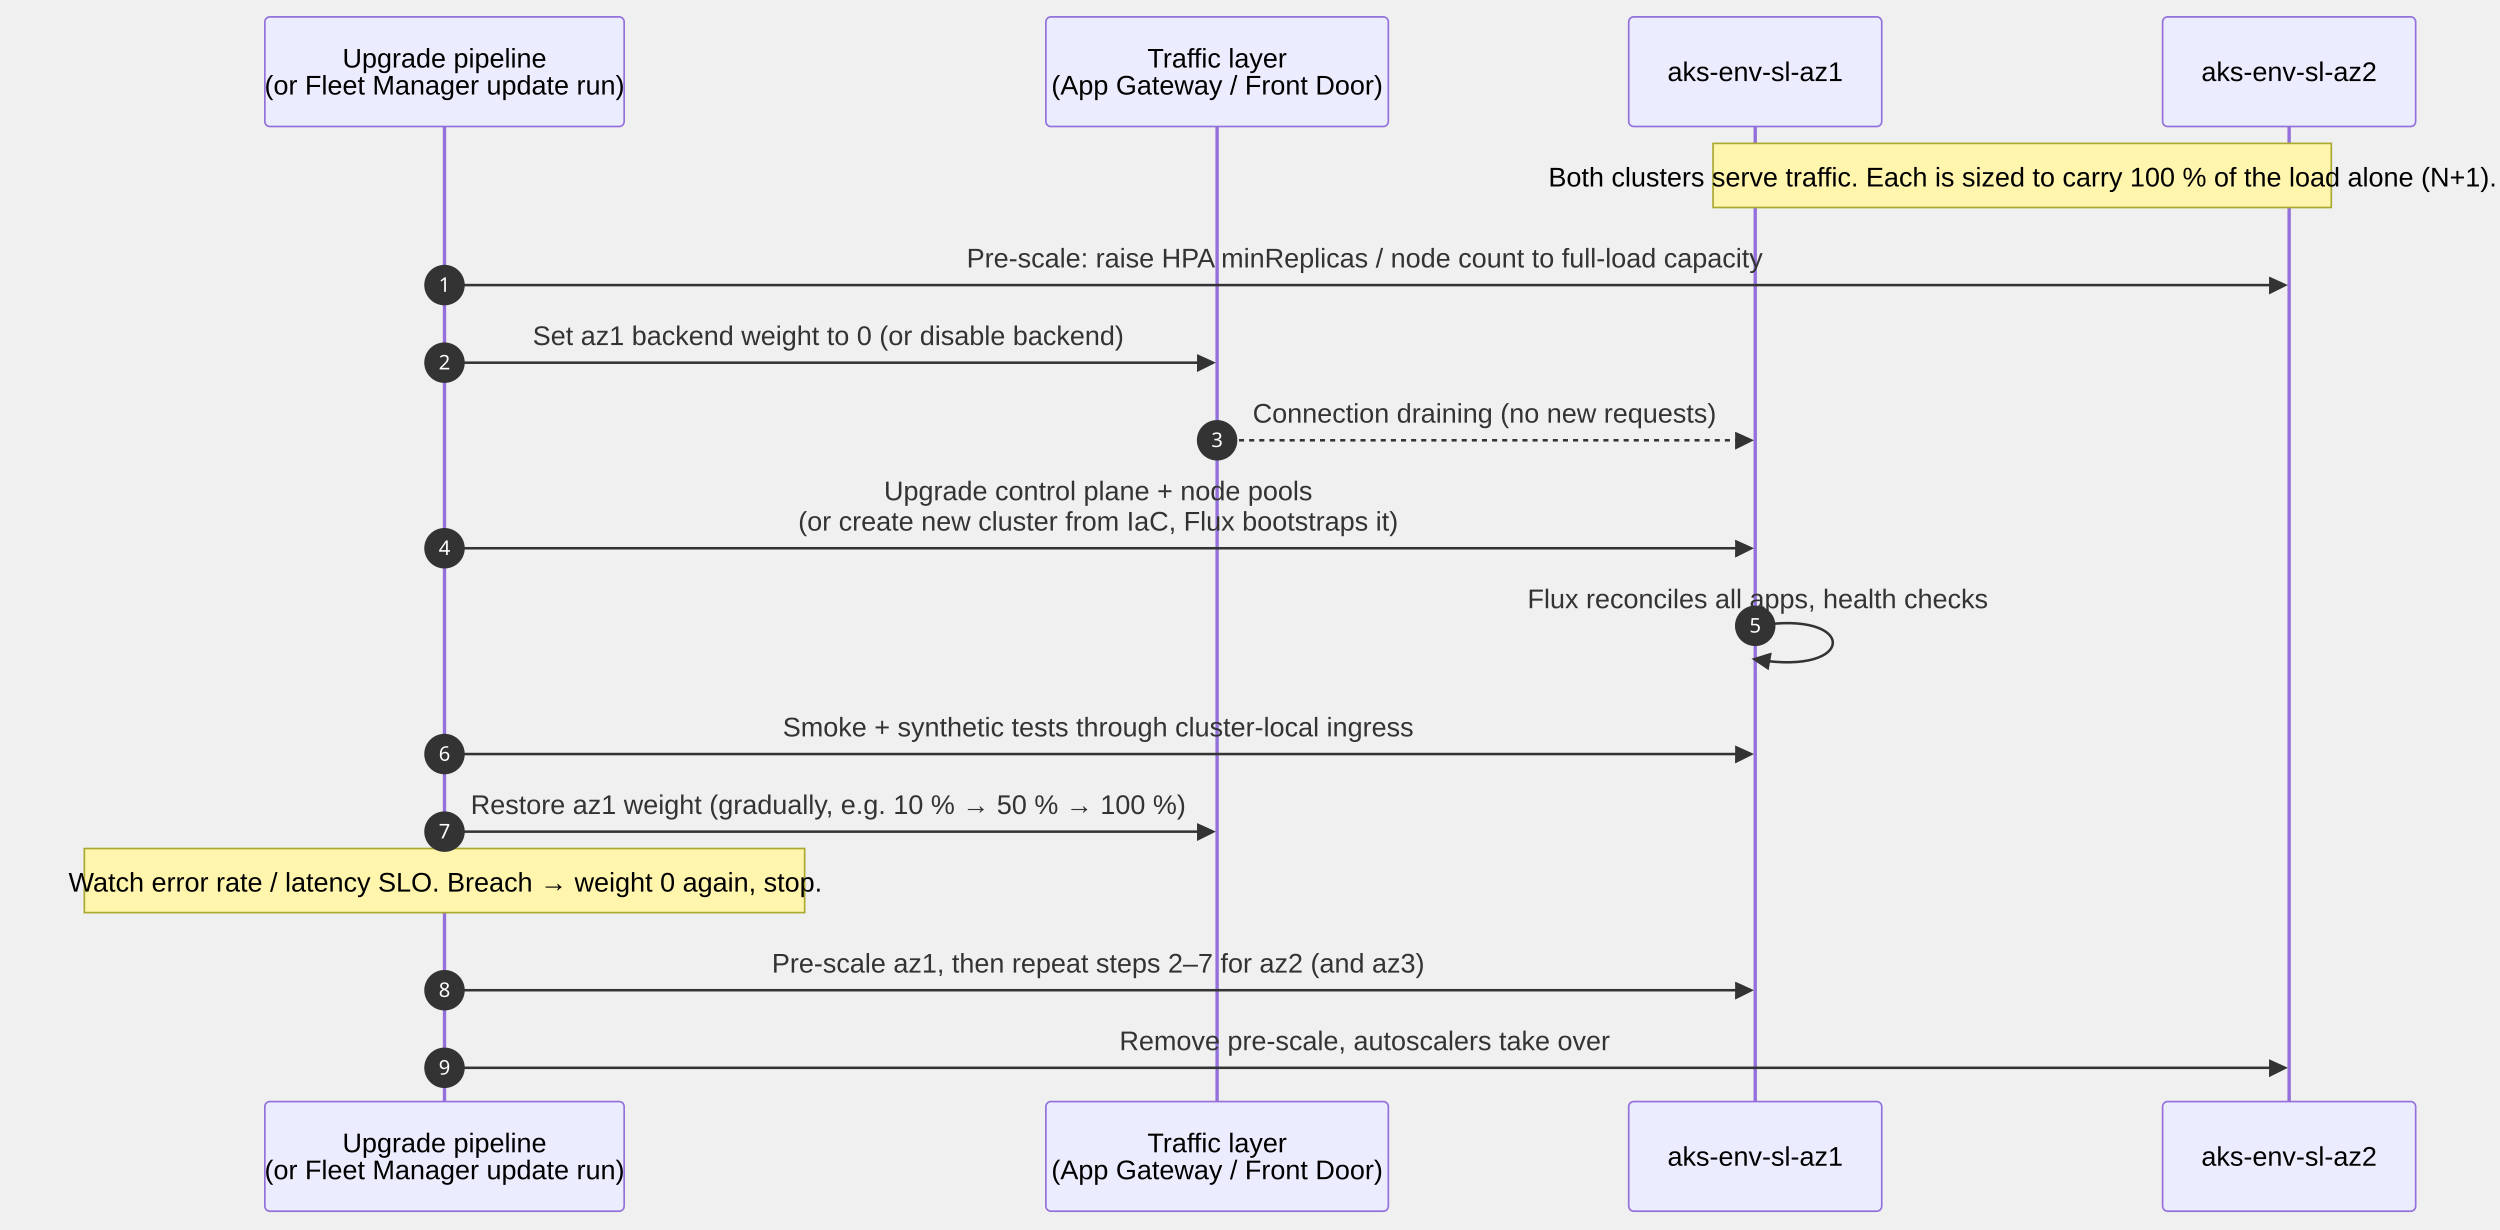
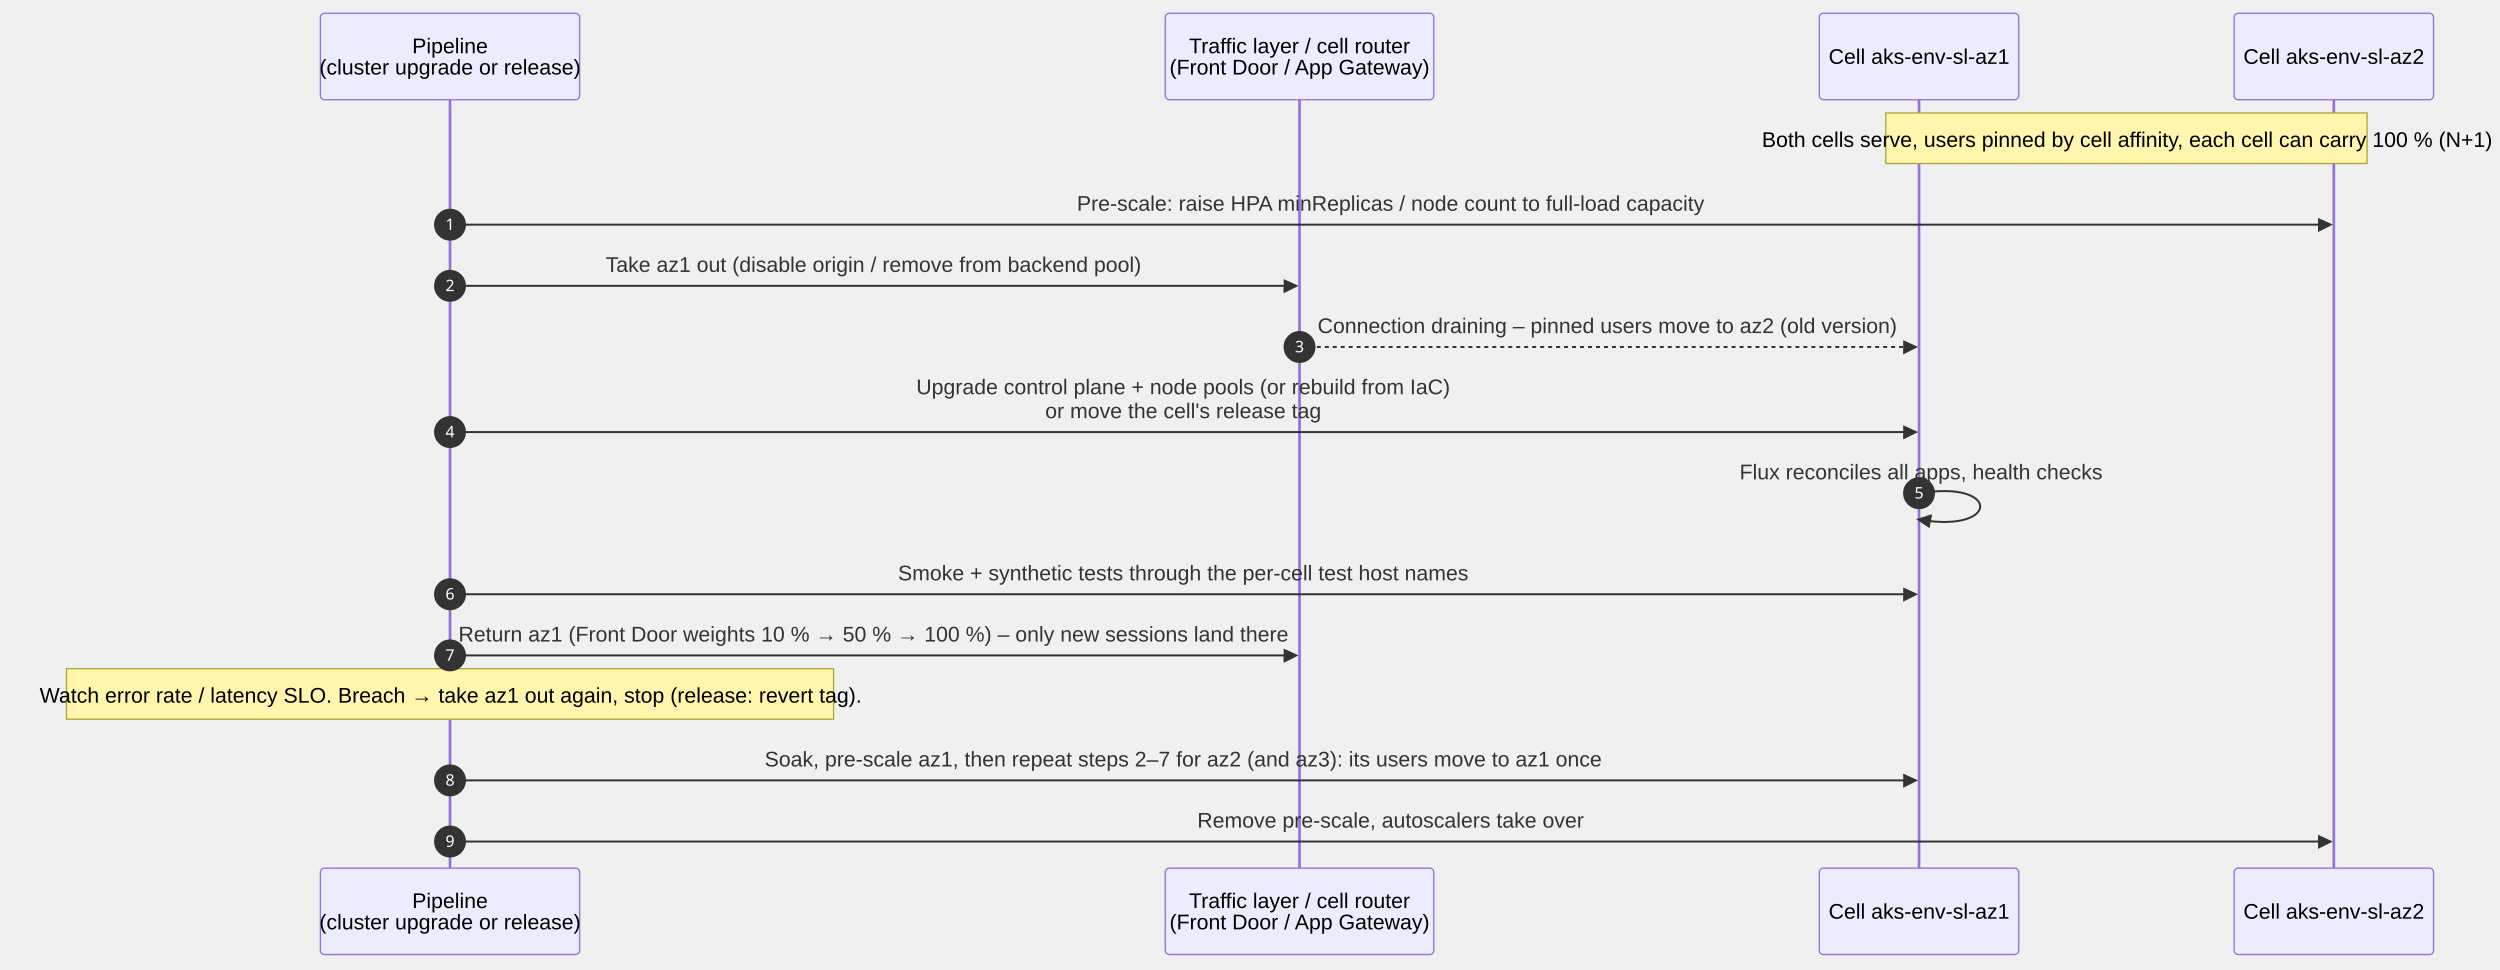
- <svg xmlns="http://www.w3.org/2000/svg" id="my-svg" width="100%" style="max-width: 1482px; background-color: white;" viewBox="-157 -10 1482 729" role="graphics-document document" aria-roledescription="sequence">
+ <svg xmlns="http://www.w3.org/2000/svg" id="my-svg" width="100%" style="max-width: 1880.5px; background-color: white;" viewBox="-241 -10 1880.5 729" role="graphics-document document" aria-roledescription="sequence">
  <g>
-     <rect x="1125" y="643" fill="#eaeaea" stroke="#666" width="150" height="65" name="B" rx="3" ry="3" class="actor actor-bottom" />
-     <text x="1200" y="675.5" dominant-baseline="central" alignment-baseline="central" class="actor actor-box" style="text-anchor: middle; font-size: 16px; font-weight: 400;">
-       <tspan x="1200" dy="0">aks-env-sl-az2</tspan>
+     <rect x="1439.5" y="643" fill="#eaeaea" stroke="#666" width="150" height="65" name="B" rx="3" ry="3" class="actor actor-bottom" />
+     <text x="1514.5" y="675.5" dominant-baseline="central" alignment-baseline="central" class="actor actor-box" style="text-anchor: middle; font-size: 16px; font-weight: 400;">
+       <tspan x="1514.5" dy="0">Cell aks-env-sl-az2</tspan>
    </text>
  </g>
  <g>
-     <rect x="808.5" y="643" fill="#eaeaea" stroke="#666" width="150" height="65" name="A" rx="3" ry="3" class="actor actor-bottom" />
-     <text x="883.5" y="675.5" dominant-baseline="central" alignment-baseline="central" class="actor actor-box" style="text-anchor: middle; font-size: 16px; font-weight: 400;">
-       <tspan x="883.5" dy="0">aks-env-sl-az1</tspan>
+     <rect x="1127.5" y="643" fill="#eaeaea" stroke="#666" width="150" height="65" name="A" rx="3" ry="3" class="actor actor-bottom" />
+     <text x="1202.5" y="675.5" dominant-baseline="central" alignment-baseline="central" class="actor actor-box" style="text-anchor: middle; font-size: 16px; font-weight: 400;">
+       <tspan x="1202.5" dy="0">Cell aks-env-sl-az1</tspan>
    </text>
  </g>
  <g>
-     <rect x="463" y="643" fill="#eaeaea" stroke="#666" width="203" height="65" name="T" rx="3" ry="3" class="actor actor-bottom" />
-     <text x="564.5" y="675.5" dominant-baseline="central" alignment-baseline="central" class="actor actor-box" style="text-anchor: middle; font-size: 16px; font-weight: 400;">
-       <tspan x="564.5" dy="-8">Traffic layer</tspan>
+     <rect x="635.5" y="643" fill="#eaeaea" stroke="#666" width="202" height="65" name="T" rx="3" ry="3" class="actor actor-bottom" />
+     <text x="736.5" y="675.5" dominant-baseline="central" alignment-baseline="central" class="actor actor-box" style="text-anchor: middle; font-size: 16px; font-weight: 400;">
+       <tspan x="736.5" dy="-8">Traffic layer / cell router</tspan>
    </text>
-     <text x="564.5" y="675.5" dominant-baseline="central" alignment-baseline="central" class="actor actor-box" style="text-anchor: middle; font-size: 16px; font-weight: 400;">
-       <tspan x="564.5" dy="8">(App Gateway / Front Door)</tspan>
+     <text x="736.5" y="675.5" dominant-baseline="central" alignment-baseline="central" class="actor actor-box" style="text-anchor: middle; font-size: 16px; font-weight: 400;">
+       <tspan x="736.5" dy="8">(Front Door / App Gateway)</tspan>
    </text>
  </g>
  <g>
-     <rect x="0" y="643" fill="#eaeaea" stroke="#666" width="213" height="65" name="P" rx="3" ry="3" class="actor actor-bottom" />
-     <text x="106.5" y="675.5" dominant-baseline="central" alignment-baseline="central" class="actor actor-box" style="text-anchor: middle; font-size: 16px; font-weight: 400;">
-       <tspan x="106.5" dy="-8">Upgrade pipeline</tspan>
+     <rect x="0" y="643" fill="#eaeaea" stroke="#666" width="195" height="65" name="P" rx="3" ry="3" class="actor actor-bottom" />
+     <text x="97.5" y="675.5" dominant-baseline="central" alignment-baseline="central" class="actor actor-box" style="text-anchor: middle; font-size: 16px; font-weight: 400;">
+       <tspan x="97.5" dy="-8">Pipeline</tspan>
    </text>
-     <text x="106.5" y="675.5" dominant-baseline="central" alignment-baseline="central" class="actor actor-box" style="text-anchor: middle; font-size: 16px; font-weight: 400;">
-       <tspan x="106.5" dy="8">(or Fleet Manager update run)</tspan>
+     <text x="97.5" y="675.5" dominant-baseline="central" alignment-baseline="central" class="actor actor-box" style="text-anchor: middle; font-size: 16px; font-weight: 400;">
+       <tspan x="97.5" dy="8">(cluster upgrade or release)</tspan>
    </text>
  </g>
  <g>
-     <line id="actor3" x1="1200" y1="65" x2="1200" y2="643" class="actor-line 200" stroke-width="0.5px" stroke="#999" name="B" data-et="life-line" data-id="B" />
+     <line id="actor3" x1="1514.5" y1="65" x2="1514.5" y2="643" class="actor-line 200" stroke-width="0.5px" stroke="#999" name="B" data-et="life-line" data-id="B" />
    <g id="root-3" data-et="participant" data-type="participant" data-id="B">
-       <rect x="1125" y="0" fill="#eaeaea" stroke="#666" width="150" height="65" name="B" rx="3" ry="3" class="actor actor-top" />
-       <text x="1200" y="32.5" dominant-baseline="central" alignment-baseline="central" class="actor actor-box" style="text-anchor: middle; font-size: 16px; font-weight: 400;">
-         <tspan x="1200" dy="0">aks-env-sl-az2</tspan>
+       <rect x="1439.5" y="0" fill="#eaeaea" stroke="#666" width="150" height="65" name="B" rx="3" ry="3" class="actor actor-top" />
+       <text x="1514.5" y="32.5" dominant-baseline="central" alignment-baseline="central" class="actor actor-box" style="text-anchor: middle; font-size: 16px; font-weight: 400;">
+         <tspan x="1514.5" dy="0">Cell aks-env-sl-az2</tspan>
      </text>
    </g>
  </g>
  <g>
-     <line id="actor2" x1="883.5" y1="65" x2="883.5" y2="643" class="actor-line 200" stroke-width="0.5px" stroke="#999" name="A" data-et="life-line" data-id="A" />
+     <line id="actor2" x1="1202.5" y1="65" x2="1202.5" y2="643" class="actor-line 200" stroke-width="0.5px" stroke="#999" name="A" data-et="life-line" data-id="A" />
    <g id="root-2" data-et="participant" data-type="participant" data-id="A">
-       <rect x="808.5" y="0" fill="#eaeaea" stroke="#666" width="150" height="65" name="A" rx="3" ry="3" class="actor actor-top" />
-       <text x="883.5" y="32.5" dominant-baseline="central" alignment-baseline="central" class="actor actor-box" style="text-anchor: middle; font-size: 16px; font-weight: 400;">
-         <tspan x="883.5" dy="0">aks-env-sl-az1</tspan>
+       <rect x="1127.5" y="0" fill="#eaeaea" stroke="#666" width="150" height="65" name="A" rx="3" ry="3" class="actor actor-top" />
+       <text x="1202.5" y="32.5" dominant-baseline="central" alignment-baseline="central" class="actor actor-box" style="text-anchor: middle; font-size: 16px; font-weight: 400;">
+         <tspan x="1202.5" dy="0">Cell aks-env-sl-az1</tspan>
      </text>
    </g>
  </g>
  <g>
-     <line id="actor1" x1="564.5" y1="65" x2="564.5" y2="643" class="actor-line 200" stroke-width="0.5px" stroke="#999" name="T" data-et="life-line" data-id="T" />
+     <line id="actor1" x1="736.5" y1="65" x2="736.5" y2="643" class="actor-line 200" stroke-width="0.5px" stroke="#999" name="T" data-et="life-line" data-id="T" />
    <g id="root-1" data-et="participant" data-type="participant" data-id="T">
-       <rect x="463" y="0" fill="#eaeaea" stroke="#666" width="203" height="65" name="T" rx="3" ry="3" class="actor actor-top" />
-       <text x="564.5" y="32.5" dominant-baseline="central" alignment-baseline="central" class="actor actor-box" style="text-anchor: middle; font-size: 16px; font-weight: 400;">
-         <tspan x="564.5" dy="-8">Traffic layer</tspan>
+       <rect x="635.5" y="0" fill="#eaeaea" stroke="#666" width="202" height="65" name="T" rx="3" ry="3" class="actor actor-top" />
+       <text x="736.5" y="32.5" dominant-baseline="central" alignment-baseline="central" class="actor actor-box" style="text-anchor: middle; font-size: 16px; font-weight: 400;">
+         <tspan x="736.5" dy="-8">Traffic layer / cell router</tspan>
      </text>
-       <text x="564.5" y="32.5" dominant-baseline="central" alignment-baseline="central" class="actor actor-box" style="text-anchor: middle; font-size: 16px; font-weight: 400;">
-         <tspan x="564.5" dy="8">(App Gateway / Front Door)</tspan>
+       <text x="736.5" y="32.5" dominant-baseline="central" alignment-baseline="central" class="actor actor-box" style="text-anchor: middle; font-size: 16px; font-weight: 400;">
+         <tspan x="736.5" dy="8">(Front Door / App Gateway)</tspan>
      </text>
    </g>
  </g>
  <g>
-     <line id="actor0" x1="106.5" y1="65" x2="106.5" y2="643" class="actor-line 200" stroke-width="0.5px" stroke="#999" name="P" data-et="life-line" data-id="P" />
+     <line id="actor0" x1="97.5" y1="65" x2="97.5" y2="643" class="actor-line 200" stroke-width="0.5px" stroke="#999" name="P" data-et="life-line" data-id="P" />
    <g id="root-0" data-et="participant" data-type="participant" data-id="P">
-       <rect x="0" y="0" fill="#eaeaea" stroke="#666" width="213" height="65" name="P" rx="3" ry="3" class="actor actor-top" />
-       <text x="106.5" y="32.5" dominant-baseline="central" alignment-baseline="central" class="actor actor-box" style="text-anchor: middle; font-size: 16px; font-weight: 400;">
-         <tspan x="106.5" dy="-8">Upgrade pipeline</tspan>
+       <rect x="0" y="0" fill="#eaeaea" stroke="#666" width="195" height="65" name="P" rx="3" ry="3" class="actor actor-top" />
+       <text x="97.5" y="32.5" dominant-baseline="central" alignment-baseline="central" class="actor actor-box" style="text-anchor: middle; font-size: 16px; font-weight: 400;">
+         <tspan x="97.5" dy="-8">Pipeline</tspan>
      </text>
-       <text x="106.5" y="32.5" dominant-baseline="central" alignment-baseline="central" class="actor actor-box" style="text-anchor: middle; font-size: 16px; font-weight: 400;">
-         <tspan x="106.5" dy="8">(or Fleet Manager update run)</tspan>
+       <text x="97.5" y="32.5" dominant-baseline="central" alignment-baseline="central" class="actor actor-box" style="text-anchor: middle; font-size: 16px; font-weight: 400;">
+         <tspan x="97.5" dy="8">(cluster upgrade or release)</tspan>
      </text>
    </g>
  </g>
  <style>#my-svg{font-family:"trebuchet ms",verdana,arial,sans-serif;font-size:16px;fill:#333;}@keyframes edge-animation-frame{from{stroke-dashoffset:0;}}@keyframes dash{to{stroke-dashoffset:0;}}#my-svg .edge-animation-slow{stroke-dasharray:9,5!important;stroke-dashoffset:900;animation:dash 50s linear infinite;stroke-linecap:round;}#my-svg .edge-animation-fast{stroke-dasharray:9,5!important;stroke-dashoffset:900;animation:dash 20s linear infinite;stroke-linecap:round;}#my-svg .error-icon{fill:#552222;}#my-svg .error-text{fill:#552222;stroke:#552222;}#my-svg .edge-thickness-normal{stroke-width:1px;}#my-svg .edge-thickness-thick{stroke-width:3.5px;}#my-svg .edge-pattern-solid{stroke-dasharray:0;}#my-svg .edge-thickness-invisible{stroke-width:0;fill:none;}#my-svg .edge-pattern-dashed{stroke-dasharray:3;}#my-svg .edge-pattern-dotted{stroke-dasharray:2;}#my-svg .marker{fill:#333333;stroke:#333333;}#my-svg .marker.cross{stroke:#333333;}#my-svg svg{font-family:"trebuchet ms",verdana,arial,sans-serif;font-size:16px;}#my-svg p{margin:0;}#my-svg .actor{stroke:#9370DB;fill:#ECECFF;stroke-width:1;}#my-svg rect.actor.outer-path[data-look="neo"]{filter:drop-shadow(1px 2px 2px rgba(185, 185, 185, 1));}#my-svg rect.note[data-look="neo"]{stroke:#aaaa33;fill:#fff5ad;filter:drop-shadow(1px 2px 2px rgba(185, 185, 185, 1));}#my-svg text.actor&gt;tspan{fill:black;stroke:none;}#my-svg .actor-line{stroke:#9370DB;}#my-svg .innerArc{stroke-width:1.5;stroke-dasharray:none;}#my-svg .messageLine0{stroke-width:1.5;stroke-dasharray:none;stroke:#333;}#my-svg .messageLine1{stroke-width:1.5;stroke-dasharray:2,2;stroke:#333;}#my-svg [id$="-arrowhead"] path{fill:#333;stroke:#333;}#my-svg .sequenceNumber{fill:white;}#my-svg [id$="-sequencenumber"]{fill:#333;}#my-svg [id$="-crosshead"] path{fill:#333;stroke:#333;}#my-svg .messageText{fill:#333;stroke:none;}#my-svg .labelBox{stroke:#9370DB;fill:#ECECFF;filter:none;}#my-svg .labelText,#my-svg .labelText&gt;tspan{fill:black;stroke:none;}#my-svg .loopText,#my-svg .loopText&gt;tspan{fill:black;stroke:none;}#my-svg .sectionTitle,#my-svg .sectionTitle&gt;tspan{fill:black;stroke:none;}#my-svg .loopLine{stroke-width:2px;stroke-dasharray:2,2;stroke:#9370DB;fill:#9370DB;}#my-svg .note{stroke:#aaaa33;fill:#fff5ad;}#my-svg .noteText,#my-svg .noteText&gt;tspan{fill:black;stroke:none;font-weight:normal;}#my-svg .activation0{fill:#f4f4f4;stroke:#666;}#my-svg .activation1{fill:#f4f4f4;stroke:#666;}#my-svg .activation2{fill:#f4f4f4;stroke:#666;}#my-svg .actorPopupMenu{position:absolute;}#my-svg .actorPopupMenuPanel{position:absolute;fill:#ECECFF;box-shadow:0px 8px 16px 0px rgba(0,0,0,0.2);filter:drop-shadow(3px 5px 2px rgb(0 0 0 / 0.4));}#my-svg .actor-man circle,#my-svg line{fill:#ECECFF;stroke-width:2px;}#my-svg g rect.rect{filter:drop-shadow(1px 2px 2px rgba(185, 185, 185, 1));stroke:#9370DB;}#my-svg .node .neo-node{stroke:#9370DB;}#my-svg [data-look="neo"].node rect,#my-svg [data-look="neo"].cluster rect,#my-svg [data-look="neo"].node polygon{stroke:#9370DB;filter:drop-shadow(1px 2px 2px rgba(185, 185, 185, 1));}#my-svg [data-look="neo"].swimlane.cluster rect{filter:none;}#my-svg [data-look="neo"].node path{stroke:#9370DB;stroke-width:1px;}#my-svg [data-look="neo"].node .outer-path{filter:drop-shadow(1px 2px 2px rgba(185, 185, 185, 1));}#my-svg [data-look="neo"].node .neo-line path{stroke:#9370DB;filter:none;}#my-svg [data-look="neo"].node circle{stroke:#9370DB;filter:drop-shadow(1px 2px 2px rgba(185, 185, 185, 1));}#my-svg [data-look="neo"].node circle .state-start{fill:#000000;}#my-svg [data-look="neo"].icon-shape .icon{fill:#9370DB;filter:drop-shadow(1px 2px 2px rgba(185, 185, 185, 1));}#my-svg [data-look="neo"].icon-shape .icon-neo path{stroke:#9370DB;filter:drop-shadow(1px 2px 2px rgba(185, 185, 185, 1));}#my-svg :root{--mermaid-font-family:"trebuchet ms",verdana,arial,sans-serif;}</style>
  <g />
  <defs>
    <symbol id="my-svg-computer" width="24" height="24">
      <path transform="scale(.5)" d="M2 2v13h20v-13h-20zm18 11h-16v-9h16v9zm-10.228 6l.466-1h3.524l.467 1h-4.457zm14.228 3h-24l2-6h2.104l-1.33 4h18.45l-1.297-4h2.073l2 6zm-5-10h-14v-7h14v7z" />
    </symbol>
  </defs>
  <defs>
    <symbol id="my-svg-database" fill-rule="evenodd" clip-rule="evenodd">
      <path transform="scale(.5)" d="M12.258.001l.256.004.255.005.253.008.251.01.249.012.247.015.246.016.242.019.241.02.239.023.236.024.233.027.231.028.229.031.225.032.223.034.22.036.217.038.214.04.211.041.208.043.205.045.201.046.198.048.194.05.191.051.187.053.183.054.18.056.175.057.172.059.168.06.163.061.16.063.155.064.15.066.074.033.073.033.071.034.07.034.069.035.068.035.067.035.066.035.064.036.064.036.062.036.06.036.06.037.058.037.058.037.055.038.055.038.053.038.052.038.051.039.05.039.048.039.047.039.045.04.044.04.043.04.041.04.04.041.039.041.037.041.036.041.034.041.033.042.032.042.03.042.029.042.027.042.026.043.024.043.023.043.021.043.02.043.018.044.017.043.015.044.013.044.012.044.011.045.009.044.007.045.006.045.004.045.002.045.001.045v17l-.001.045-.002.045-.004.045-.006.045-.007.045-.009.044-.011.045-.012.044-.013.044-.015.044-.017.043-.018.044-.02.043-.021.043-.023.043-.024.043-.026.043-.027.042-.029.042-.03.042-.032.042-.033.042-.034.041-.036.041-.037.041-.039.041-.04.041-.041.04-.043.04-.044.04-.045.04-.047.039-.048.039-.05.039-.051.039-.052.038-.053.038-.055.038-.055.038-.058.037-.058.037-.06.037-.06.036-.062.036-.064.036-.064.036-.066.035-.067.035-.068.035-.069.035-.07.034-.071.034-.073.033-.074.033-.15.066-.155.064-.16.063-.163.061-.168.06-.172.059-.175.057-.18.056-.183.054-.187.053-.191.051-.194.05-.198.048-.201.046-.205.045-.208.043-.211.041-.214.04-.217.038-.22.036-.223.034-.225.032-.229.031-.231.028-.233.027-.236.024-.239.023-.241.02-.242.019-.246.016-.247.015-.249.012-.251.01-.253.008-.255.005-.256.004-.258.001-.258-.001-.256-.004-.255-.005-.253-.008-.251-.01-.249-.012-.247-.015-.245-.016-.243-.019-.241-.02-.238-.023-.236-.024-.234-.027-.231-.028-.228-.031-.226-.032-.223-.034-.22-.036-.217-.038-.214-.04-.211-.041-.208-.043-.204-.045-.201-.046-.198-.048-.195-.05-.19-.051-.187-.053-.184-.054-.179-.056-.176-.057-.172-.059-.167-.06-.164-.061-.159-.063-.155-.064-.151-.066-.074-.033-.072-.033-.072-.034-.07-.034-.069-.035-.068-.035-.067-.035-.066-.035-.064-.036-.063-.036-.062-.036-.061-.036-.06-.037-.058-.037-.057-.037-.056-.038-.055-.038-.053-.038-.052-.038-.051-.039-.049-.039-.049-.039-.046-.039-.046-.04-.044-.04-.043-.04-.041-.04-.04-.041-.039-.041-.037-.041-.036-.041-.034-.041-.033-.042-.032-.042-.03-.042-.029-.042-.027-.042-.026-.043-.024-.043-.023-.043-.021-.043-.02-.043-.018-.044-.017-.043-.015-.044-.013-.044-.012-.044-.011-.045-.009-.044-.007-.045-.006-.045-.004-.045-.002-.045-.001-.045v-17l.001-.045.002-.045.004-.045.006-.045.007-.045.009-.044.011-.045.012-.044.013-.044.015-.044.017-.043.018-.044.02-.043.021-.043.023-.043.024-.043.026-.043.027-.042.029-.042.03-.042.032-.042.033-.042.034-.041.036-.041.037-.041.039-.041.04-.041.041-.04.043-.04.044-.04.046-.04.046-.039.049-.039.049-.039.051-.039.052-.038.053-.038.055-.038.056-.038.057-.037.058-.037.06-.037.061-.036.062-.036.063-.036.064-.036.066-.035.067-.035.068-.035.069-.035.07-.034.072-.034.072-.033.074-.033.151-.066.155-.064.159-.063.164-.061.167-.06.172-.059.176-.057.179-.056.184-.054.187-.053.19-.051.195-.05.198-.048.201-.046.204-.045.208-.043.211-.041.214-.04.217-.038.22-.036.223-.034.226-.032.228-.031.231-.028.234-.027.236-.024.238-.023.241-.02.243-.019.245-.016.247-.015.249-.012.251-.01.253-.008.255-.005.256-.004.258-.001.258.001zm-9.258 20.499v.01l.001.021.003.021.004.022.005.021.006.022.007.022.009.023.01.022.011.023.012.023.013.023.015.023.016.024.017.023.018.024.019.024.021.024.022.025.023.024.024.025.052.049.056.05.061.051.066.051.07.051.075.051.079.052.084.052.088.052.092.052.097.052.102.051.105.052.11.052.114.051.119.051.123.051.127.05.131.05.135.05.139.048.144.049.147.047.152.047.155.047.16.045.163.045.167.043.171.043.176.041.178.041.183.039.187.039.19.037.194.035.197.035.202.033.204.031.209.03.212.029.216.027.219.025.222.024.226.021.23.02.233.018.236.016.24.015.243.012.246.01.249.008.253.005.256.004.259.001.26-.001.257-.004.254-.005.25-.008.247-.011.244-.012.241-.014.237-.016.233-.018.231-.021.226-.021.224-.024.22-.026.216-.027.212-.028.21-.031.205-.031.202-.034.198-.034.194-.036.191-.037.187-.039.183-.04.179-.04.175-.042.172-.043.168-.044.163-.045.16-.046.155-.046.152-.047.148-.048.143-.049.139-.049.136-.05.131-.05.126-.05.123-.051.118-.052.114-.051.11-.052.106-.052.101-.052.096-.052.092-.052.088-.053.083-.051.079-.052.074-.052.07-.051.065-.051.06-.051.056-.05.051-.05.023-.024.023-.025.021-.024.02-.024.019-.024.018-.024.017-.024.015-.023.014-.024.013-.023.012-.023.01-.023.01-.022.008-.022.006-.022.006-.022.004-.022.004-.021.001-.021.001-.021v-4.127l-.077.055-.08.053-.083.054-.085.053-.087.052-.09.052-.093.051-.095.05-.097.05-.1.049-.102.049-.105.048-.106.047-.109.047-.111.046-.114.045-.115.045-.118.044-.12.043-.122.042-.124.042-.126.041-.128.04-.13.04-.132.038-.134.038-.135.037-.138.037-.139.035-.142.035-.143.034-.144.033-.147.032-.148.031-.15.03-.151.03-.153.029-.154.027-.156.027-.158.026-.159.025-.161.024-.162.023-.163.022-.165.021-.166.02-.167.019-.169.018-.169.017-.171.016-.173.015-.173.014-.175.013-.175.012-.177.011-.178.01-.179.008-.179.008-.181.006-.182.005-.182.004-.184.003-.184.002h-.37l-.184-.002-.184-.003-.182-.004-.182-.005-.181-.006-.179-.008-.179-.008-.178-.01-.176-.011-.176-.012-.175-.013-.173-.014-.172-.015-.171-.016-.17-.017-.169-.018-.167-.019-.166-.02-.165-.021-.163-.022-.162-.023-.161-.024-.159-.025-.157-.026-.156-.027-.155-.027-.153-.029-.151-.03-.15-.03-.148-.031-.146-.032-.145-.033-.143-.034-.141-.035-.14-.035-.137-.037-.136-.037-.134-.038-.132-.038-.13-.04-.128-.04-.126-.041-.124-.042-.122-.042-.12-.044-.117-.043-.116-.045-.113-.045-.112-.046-.109-.047-.106-.047-.105-.048-.102-.049-.1-.049-.097-.05-.095-.05-.093-.052-.09-.051-.087-.052-.085-.053-.083-.054-.08-.054-.077-.054v4.127zm0-5.654v.011l.001.021.003.021.004.021.005.022.006.022.007.022.009.022.01.022.011.023.012.023.013.023.015.024.016.023.017.024.018.024.019.024.021.024.022.024.023.025.024.024.052.05.056.05.061.05.066.051.07.051.075.052.079.051.084.052.088.052.092.052.097.052.102.052.105.052.11.051.114.051.119.052.123.05.127.051.131.05.135.049.139.049.144.048.147.048.152.047.155.046.16.045.163.045.167.044.171.042.176.042.178.04.183.04.187.038.19.037.194.036.197.034.202.033.204.032.209.03.212.028.216.027.219.025.222.024.226.022.23.02.233.018.236.016.24.014.243.012.246.01.249.008.253.006.256.003.259.001.26-.001.257-.003.254-.006.25-.008.247-.01.244-.012.241-.015.237-.016.233-.018.231-.02.226-.022.224-.024.22-.025.216-.027.212-.029.21-.03.205-.032.202-.033.198-.035.194-.036.191-.037.187-.039.183-.039.179-.041.175-.042.172-.043.168-.044.163-.045.16-.045.155-.047.152-.047.148-.048.143-.048.139-.05.136-.049.131-.05.126-.051.123-.051.118-.051.114-.052.11-.052.106-.052.101-.052.096-.052.092-.052.088-.052.083-.052.079-.052.074-.051.07-.052.065-.051.06-.05.056-.051.051-.049.023-.025.023-.024.021-.025.02-.024.019-.024.018-.024.017-.024.015-.023.014-.023.013-.024.012-.022.01-.023.01-.023.008-.022.006-.022.006-.022.004-.021.004-.022.001-.021.001-.021v-4.139l-.077.054-.08.054-.083.054-.085.052-.087.053-.09.051-.093.051-.095.051-.097.05-.1.049-.102.049-.105.048-.106.047-.109.047-.111.046-.114.045-.115.044-.118.044-.12.044-.122.042-.124.042-.126.041-.128.04-.13.039-.132.039-.134.038-.135.037-.138.036-.139.036-.142.035-.143.033-.144.033-.147.033-.148.031-.15.03-.151.03-.153.028-.154.028-.156.027-.158.026-.159.025-.161.024-.162.023-.163.022-.165.021-.166.02-.167.019-.169.018-.169.017-.171.016-.173.015-.173.014-.175.013-.175.012-.177.011-.178.009-.179.009-.179.007-.181.007-.182.005-.182.004-.184.003-.184.002h-.37l-.184-.002-.184-.003-.182-.004-.182-.005-.181-.007-.179-.007-.179-.009-.178-.009-.176-.011-.176-.012-.175-.013-.173-.014-.172-.015-.171-.016-.17-.017-.169-.018-.167-.019-.166-.02-.165-.021-.163-.022-.162-.023-.161-.024-.159-.025-.157-.026-.156-.027-.155-.028-.153-.028-.151-.03-.15-.03-.148-.031-.146-.033-.145-.033-.143-.033-.141-.035-.14-.036-.137-.036-.136-.037-.134-.038-.132-.039-.13-.039-.128-.04-.126-.041-.124-.042-.122-.043-.12-.043-.117-.044-.116-.044-.113-.046-.112-.046-.109-.046-.106-.047-.105-.048-.102-.049-.1-.049-.097-.05-.095-.051-.093-.051-.09-.051-.087-.053-.085-.052-.083-.054-.08-.054-.077-.054v4.139zm0-5.666v.011l.001.02.003.022.004.021.005.022.006.021.007.022.009.023.01.022.011.023.012.023.013.023.015.023.016.024.017.024.018.023.019.024.021.025.022.024.023.024.024.025.052.05.056.05.061.05.066.051.07.051.075.052.079.051.084.052.088.052.092.052.097.052.102.052.105.051.11.052.114.051.119.051.123.051.127.05.131.05.135.05.139.049.144.048.147.048.152.047.155.046.16.045.163.045.167.043.171.043.176.042.178.04.183.04.187.038.19.037.194.036.197.034.202.033.204.032.209.03.212.028.216.027.219.025.222.024.226.021.23.02.233.018.236.017.24.014.243.012.246.01.249.008.253.006.256.003.259.001.26-.001.257-.003.254-.006.25-.008.247-.01.244-.013.241-.014.237-.016.233-.018.231-.02.226-.022.224-.024.22-.025.216-.027.212-.029.21-.03.205-.032.202-.033.198-.035.194-.036.191-.037.187-.039.183-.039.179-.041.175-.042.172-.043.168-.044.163-.045.16-.045.155-.047.152-.047.148-.048.143-.049.139-.049.136-.049.131-.051.126-.05.123-.051.118-.052.114-.051.11-.052.106-.052.101-.052.096-.052.092-.052.088-.052.083-.052.079-.052.074-.052.07-.051.065-.051.06-.051.056-.05.051-.049.023-.025.023-.025.021-.024.02-.024.019-.024.018-.024.017-.024.015-.023.014-.024.013-.023.012-.023.01-.022.01-.023.008-.022.006-.022.006-.022.004-.022.004-.021.001-.021.001-.021v-4.153l-.077.054-.08.054-.083.053-.085.053-.087.053-.09.051-.093.051-.095.051-.097.05-.1.049-.102.048-.105.048-.106.048-.109.046-.111.046-.114.046-.115.044-.118.044-.12.043-.122.043-.124.042-.126.041-.128.04-.13.039-.132.039-.134.038-.135.037-.138.036-.139.036-.142.034-.143.034-.144.033-.147.032-.148.032-.15.03-.151.03-.153.028-.154.028-.156.027-.158.026-.159.024-.161.024-.162.023-.163.023-.165.021-.166.02-.167.019-.169.018-.169.017-.171.016-.173.015-.173.014-.175.013-.175.012-.177.01-.178.01-.179.009-.179.007-.181.006-.182.006-.182.004-.184.003-.184.001-.185.001-.185-.001-.184-.001-.184-.003-.182-.004-.182-.006-.181-.006-.179-.007-.179-.009-.178-.01-.176-.01-.176-.012-.175-.013-.173-.014-.172-.015-.171-.016-.17-.017-.169-.018-.167-.019-.166-.02-.165-.021-.163-.023-.162-.023-.161-.024-.159-.024-.157-.026-.156-.027-.155-.028-.153-.028-.151-.03-.15-.03-.148-.032-.146-.032-.145-.033-.143-.034-.141-.034-.14-.036-.137-.036-.136-.037-.134-.038-.132-.039-.13-.039-.128-.041-.126-.041-.124-.041-.122-.043-.12-.043-.117-.044-.116-.044-.113-.046-.112-.046-.109-.046-.106-.048-.105-.048-.102-.048-.1-.05-.097-.049-.095-.051-.093-.051-.09-.052-.087-.052-.085-.053-.083-.053-.08-.054-.077-.054v4.153zm8.74-8.179l-.257.004-.254.005-.25.008-.247.011-.244.012-.241.014-.237.016-.233.018-.231.021-.226.022-.224.023-.22.026-.216.027-.212.028-.21.031-.205.032-.202.033-.198.034-.194.036-.191.038-.187.038-.183.04-.179.041-.175.042-.172.043-.168.043-.163.045-.16.046-.155.046-.152.048-.148.048-.143.048-.139.049-.136.05-.131.05-.126.051-.123.051-.118.051-.114.052-.11.052-.106.052-.101.052-.096.052-.092.052-.088.052-.083.052-.079.052-.074.051-.07.052-.065.051-.06.05-.056.05-.051.05-.023.025-.023.024-.021.024-.02.025-.019.024-.018.024-.017.023-.015.024-.014.023-.013.023-.012.023-.01.023-.01.022-.008.022-.006.023-.006.021-.004.022-.004.021-.001.021-.001.021.001.021.001.021.004.021.004.022.006.021.006.023.008.022.01.022.01.023.012.023.013.023.014.023.015.024.017.023.018.024.019.024.02.025.021.024.023.024.023.025.051.05.056.05.06.05.065.051.07.052.074.051.079.052.083.052.088.052.092.052.096.052.101.052.106.052.11.052.114.052.118.051.123.051.126.051.131.05.136.05.139.049.143.048.148.048.152.048.155.046.16.046.163.045.168.043.172.043.175.042.179.041.183.04.187.038.191.038.194.036.198.034.202.033.205.032.21.031.212.028.216.027.22.026.224.023.226.022.231.021.233.018.237.016.241.014.244.012.247.011.25.008.254.005.257.004.26.001.26-.001.257-.004.254-.005.25-.008.247-.011.244-.012.241-.014.237-.016.233-.018.231-.021.226-.022.224-.023.22-.026.216-.027.212-.028.21-.031.205-.032.202-.033.198-.034.194-.036.191-.038.187-.038.183-.04.179-.041.175-.042.172-.043.168-.043.163-.045.16-.046.155-.046.152-.048.148-.048.143-.048.139-.049.136-.05.131-.05.126-.051.123-.051.118-.051.114-.052.11-.052.106-.052.101-.052.096-.052.092-.052.088-.052.083-.052.079-.052.074-.051.07-.052.065-.051.06-.05.056-.05.051-.05.023-.025.023-.024.021-.024.02-.025.019-.024.018-.024.017-.023.015-.024.014-.023.013-.023.012-.023.01-.023.01-.022.008-.022.006-.023.006-.021.004-.022.004-.021.001-.021.001-.021-.001-.021-.001-.021-.004-.021-.004-.022-.006-.021-.006-.023-.008-.022-.01-.022-.01-.023-.012-.023-.013-.023-.014-.023-.015-.024-.017-.023-.018-.024-.019-.024-.02-.025-.021-.024-.023-.024-.023-.025-.051-.05-.056-.05-.06-.05-.065-.051-.07-.052-.074-.051-.079-.052-.083-.052-.088-.052-.092-.052-.096-.052-.101-.052-.106-.052-.11-.052-.114-.052-.118-.051-.123-.051-.126-.051-.131-.05-.136-.05-.139-.049-.143-.048-.148-.048-.152-.048-.155-.046-.16-.046-.163-.045-.168-.043-.172-.043-.175-.042-.179-.041-.183-.04-.187-.038-.191-.038-.194-.036-.198-.034-.202-.033-.205-.032-.21-.031-.212-.028-.216-.027-.22-.026-.224-.023-.226-.022-.231-.021-.233-.018-.237-.016-.241-.014-.244-.012-.247-.011-.25-.008-.254-.005-.257-.004-.26-.001-.26.001z" />
    </symbol>
  </defs>
  <defs>
    <symbol id="my-svg-clock" width="24" height="24">
      <path transform="scale(.5)" d="M12 2c5.514 0 10 4.486 10 10s-4.486 10-10 10-10-4.486-10-10 4.486-10 10-10zm0-2c-6.627 0-12 5.373-12 12s5.373 12 12 12 12-5.373 12-12-5.373-12-12-12zm5.848 12.459c.202.038.202.333.001.372-1.907.361-6.045 1.111-6.547 1.111-.719 0-1.301-.582-1.301-1.301 0-.512.77-5.447 1.125-7.445.034-.192.312-.181.343.014l.985 6.238 5.394 1.011z" />
    </symbol>
  </defs>
  <defs>
    <marker id="my-svg-arrowhead" refX="7.9" refY="5" markerUnits="userSpaceOnUse" markerWidth="12" markerHeight="12" orient="auto-start-reverse">
      <path d="M -1 0 L 10 5 L 0 10 z" />
    </marker>
  </defs>
  <defs>
    <marker id="my-svg-crosshead" markerWidth="15" markerHeight="8" orient="auto" refX="4" refY="4.5">
      <path fill="none" stroke="#000000" stroke-width="1pt" d="M 1,2 L 6,7 M 6,2 L 1,7" style="stroke-dasharray: 0, 0;" />
    </marker>
  </defs>
  <defs>
    <marker id="my-svg-filled-head" refX="15.5" refY="7" markerWidth="20" markerHeight="28" orient="auto">
      <path d="M 18,7 L9,13 L14,7 L9,1 Z" />
    </marker>
  </defs>
  <defs>
    <marker id="my-svg-sequencenumber" refX="15" refY="15" markerWidth="60" markerHeight="40" orient="auto">
      <circle cx="15" cy="15" r="6" />
    </marker>
  </defs>
  <defs>
    <marker id="my-svg-solidTopArrowHead" refX="7.9" refY="7.25" markerUnits="userSpaceOnUse" markerWidth="12" markerHeight="12" orient="auto-start-reverse">
      <path d="M 0 0 L 10 8 L 0 8 z" />
    </marker>
  </defs>
  <defs>
    <marker id="my-svg-solidBottomArrowHead" refX="7.9" refY="0.75" markerUnits="userSpaceOnUse" markerWidth="12" markerHeight="12" orient="auto-start-reverse">
      <path d="M 0 0 L 10 0 L 0 8 z" />
    </marker>
  </defs>
  <defs>
    <marker id="my-svg-stickTopArrowHead" refX="7.5" refY="7" markerUnits="userSpaceOnUse" markerWidth="12" markerHeight="12" orient="auto-start-reverse">
      <path d="M 0 0 L 7 7" stroke="black" stroke-width="1.5" fill="none" />
    </marker>
  </defs>
  <defs>
    <marker id="my-svg-stickBottomArrowHead" refX="7.5" refY="0" markerUnits="userSpaceOnUse" markerWidth="12" markerHeight="12" orient="auto-start-reverse">
      <path d="M 0 7 L 7 0" stroke="black" stroke-width="1.5" fill="none" />
    </marker>
  </defs>
  <g data-et="note" data-id="i1">
-     <rect x="858.5" y="75" fill="#EDF2AE" stroke="#666" width="366.5" height="38" class="note" />
-     <text x="1042" y="80" text-anchor="middle" dominant-baseline="middle" alignment-baseline="middle" class="noteText" dy="1em" style="font-size: 16px; font-weight: 400;">
-       <tspan x="1042">Both clusters serve traffic. Each is sized to carry 100 % of the load alone (N+1).</tspan>
+     <rect x="1177.5" y="75" fill="#EDF2AE" stroke="#666" width="362" height="38" class="note" />
+     <text x="1359" y="80" text-anchor="middle" dominant-baseline="middle" alignment-baseline="middle" class="noteText" dy="1em" style="font-size: 16px; font-weight: 400;">
+       <tspan x="1359">Both cells serve, users pinned by cell affinity, each cell can carry 100 % (N+1)</tspan>
    </text>
  </g>
  <g data-et="note" data-id="i9">
-     <rect x="-107" y="493" fill="#EDF2AE" stroke="#666" width="427" height="38" class="note" />
-     <text x="107" y="498" text-anchor="middle" dominant-baseline="middle" alignment-baseline="middle" class="noteText" dy="1em" style="font-size: 16px; font-weight: 400;">
-       <tspan x="107">Watch error rate / latency SLO. Breach → weight 0 again, stop.</tspan>
+     <rect x="-191" y="493" fill="#EDF2AE" stroke="#666" width="577" height="38" class="note" />
+     <text x="98" y="498" text-anchor="middle" dominant-baseline="middle" alignment-baseline="middle" class="noteText" dy="1em" style="font-size: 16px; font-weight: 400;">
+       <tspan x="98">Watch error rate / latency SLO. Breach → take az1 out again, stop (release: revert tag).</tspan>
    </text>
  </g>
-   <text x="652" y="128" text-anchor="middle" dominant-baseline="middle" alignment-baseline="middle" class="messageText" dy="1em" style="font-size: 16px; font-weight: 400;">Pre-scale: raise HPA minReplicas / node count to full-load capacity</text>
-   <line x1="113.5" y1="159" x2="1196" y2="159" class="messageLine0" data-et="message" data-id="i2" data-from="P" data-to="B" stroke-width="2" stroke="none" marker-end="url(#my-svg-arrowhead)" style="fill: none;" />
-   <line x1="106.5" y1="159" x2="106.5" y2="159" stroke-width="0" marker-start="url(#my-svg-sequencenumber)" />
-   <text x="106.5" y="163" font-family="sans-serif" font-size="12px" text-anchor="middle" class="sequenceNumber">1</text>
-   <text x="334" y="174" text-anchor="middle" dominant-baseline="middle" alignment-baseline="middle" class="messageText" dy="1em" style="font-size: 16px; font-weight: 400;">Set az1 backend weight to 0 (or disable backend)</text>
-   <line x1="113.5" y1="205" x2="560.5" y2="205" class="messageLine0" data-et="message" data-id="i3" data-from="P" data-to="T" stroke-width="2" stroke="none" marker-end="url(#my-svg-arrowhead)" style="fill: none;" />
-   <line x1="106.5" y1="205" x2="106.5" y2="205" stroke-width="0" marker-start="url(#my-svg-sequencenumber)" />
-   <text x="106.5" y="209" font-family="sans-serif" font-size="12px" text-anchor="middle" class="sequenceNumber">2</text>
-   <text x="723" y="220" text-anchor="middle" dominant-baseline="middle" alignment-baseline="middle" class="messageText" dy="1em" style="font-size: 16px; font-weight: 400;">Connection draining (no new requests)</text>
-   <line x1="571.5" y1="251" x2="879.5" y2="251" class="messageLine1" data-et="message" data-id="i4" data-from="T" data-to="A" stroke-width="2" stroke="none" marker-end="url(#my-svg-arrowhead)" style="stroke-dasharray: 3, 3; fill: none;" />
-   <line x1="564.5" y1="251" x2="564.5" y2="251" stroke-width="0" marker-start="url(#my-svg-sequencenumber)" />
-   <text x="564.5" y="255" font-family="sans-serif" font-size="12px" text-anchor="middle" class="sequenceNumber">3</text>
-   <text x="494" y="266" text-anchor="middle" dominant-baseline="middle" alignment-baseline="middle" class="messageText" dy="1em" style="font-size: 16px; font-weight: 400;">Upgrade control plane + node pools</text>
-   <text x="494" y="284" text-anchor="middle" dominant-baseline="middle" alignment-baseline="middle" class="messageText" dy="1em" style="font-size: 16px; font-weight: 400;">(or create new cluster from IaC, Flux bootstraps it)</text>
-   <line x1="113.5" y1="315" x2="879.5" y2="315" class="messageLine0" data-et="message" data-id="i5" data-from="P" data-to="A" stroke-width="2" stroke="none" marker-end="url(#my-svg-arrowhead)" style="fill: none;" />
-   <line x1="106.5" y1="315" x2="106.5" y2="315" stroke-width="0" marker-start="url(#my-svg-sequencenumber)" />
-   <text x="106.5" y="319" font-family="sans-serif" font-size="12px" text-anchor="middle" class="sequenceNumber">4</text>
-   <text x="885" y="330" text-anchor="middle" dominant-baseline="middle" alignment-baseline="middle" class="messageText" dy="1em" style="font-size: 16px; font-weight: 400;">Flux reconciles all apps, health checks</text>
-   <path d="M 884.5,361 C 944.5,351 944.5,391 884.5,381" class="messageLine0" data-et="message" data-id="i6" data-from="A" data-to="A" stroke-width="2" stroke="none" marker-end="url(#my-svg-arrowhead)" x1="890.5" style="fill: none;" />
-   <line x1="883.5" y1="361" x2="883.5" y2="361" stroke-width="0" marker-start="url(#my-svg-sequencenumber)" />
-   <text x="883.5" y="365" font-family="sans-serif" font-size="12px" text-anchor="middle" class="sequenceNumber">5</text>
-   <text x="494" y="406" text-anchor="middle" dominant-baseline="middle" alignment-baseline="middle" class="messageText" dy="1em" style="font-size: 16px; font-weight: 400;">Smoke + synthetic tests through cluster-local ingress</text>
-   <line x1="113.5" y1="437" x2="879.5" y2="437" class="messageLine0" data-et="message" data-id="i7" data-from="P" data-to="A" stroke-width="2" stroke="none" marker-end="url(#my-svg-arrowhead)" style="fill: none;" />
-   <line x1="106.5" y1="437" x2="106.5" y2="437" stroke-width="0" marker-start="url(#my-svg-sequencenumber)" />
-   <text x="106.5" y="441" font-family="sans-serif" font-size="12px" text-anchor="middle" class="sequenceNumber">6</text>
-   <text x="334" y="452" text-anchor="middle" dominant-baseline="middle" alignment-baseline="middle" class="messageText" dy="1em" style="font-size: 16px; font-weight: 400;">Restore az1 weight (gradually, e.g. 10 % → 50 % → 100 %)</text>
-   <line x1="113.5" y1="483" x2="560.5" y2="483" class="messageLine0" data-et="message" data-id="i8" data-from="P" data-to="T" stroke-width="2" stroke="none" marker-end="url(#my-svg-arrowhead)" style="fill: none;" />
-   <line x1="106.5" y1="483" x2="106.5" y2="483" stroke-width="0" marker-start="url(#my-svg-sequencenumber)" />
-   <text x="106.5" y="487" font-family="sans-serif" font-size="12px" text-anchor="middle" class="sequenceNumber">7</text>
-   <text x="494" y="546" text-anchor="middle" dominant-baseline="middle" alignment-baseline="middle" class="messageText" dy="1em" style="font-size: 16px; font-weight: 400;">Pre-scale az1, then repeat steps 2–7 for az2 (and az3)</text>
-   <line x1="113.5" y1="577" x2="879.5" y2="577" class="messageLine0" data-et="message" data-id="i10" data-from="P" data-to="A" stroke-width="2" stroke="none" marker-end="url(#my-svg-arrowhead)" style="fill: none;" />
-   <line x1="106.5" y1="577" x2="106.5" y2="577" stroke-width="0" marker-start="url(#my-svg-sequencenumber)" />
-   <text x="106.5" y="581" font-family="sans-serif" font-size="12px" text-anchor="middle" class="sequenceNumber">8</text>
-   <text x="652" y="592" text-anchor="middle" dominant-baseline="middle" alignment-baseline="middle" class="messageText" dy="1em" style="font-size: 16px; font-weight: 400;">Remove pre-scale, autoscalers take over</text>
-   <line x1="113.5" y1="623" x2="1196" y2="623" class="messageLine0" data-et="message" data-id="i11" data-from="P" data-to="B" stroke-width="2" stroke="none" marker-end="url(#my-svg-arrowhead)" style="fill: none;" />
-   <line x1="106.5" y1="623" x2="106.5" y2="623" stroke-width="0" marker-start="url(#my-svg-sequencenumber)" />
-   <text x="106.5" y="627" font-family="sans-serif" font-size="12px" text-anchor="middle" class="sequenceNumber">9</text>
+   <text x="805" y="128" text-anchor="middle" dominant-baseline="middle" alignment-baseline="middle" class="messageText" dy="1em" style="font-size: 16px; font-weight: 400;">Pre-scale: raise HPA minReplicas / node count to full-load capacity</text>
+   <line x1="104.5" y1="159" x2="1510.5" y2="159" class="messageLine0" data-et="message" data-id="i2" data-from="P" data-to="B" stroke-width="2" stroke="none" marker-end="url(#my-svg-arrowhead)" style="fill: none;" />
+   <line x1="97.5" y1="159" x2="97.5" y2="159" stroke-width="0" marker-start="url(#my-svg-sequencenumber)" />
+   <text x="97.5" y="163" font-family="sans-serif" font-size="12px" text-anchor="middle" class="sequenceNumber">1</text>
+   <text x="416" y="174" text-anchor="middle" dominant-baseline="middle" alignment-baseline="middle" class="messageText" dy="1em" style="font-size: 16px; font-weight: 400;">Take az1 out (disable origin / remove from backend pool)</text>
+   <line x1="104.5" y1="205" x2="732.5" y2="205" class="messageLine0" data-et="message" data-id="i3" data-from="P" data-to="T" stroke-width="2" stroke="none" marker-end="url(#my-svg-arrowhead)" style="fill: none;" />
+   <line x1="97.5" y1="205" x2="97.5" y2="205" stroke-width="0" marker-start="url(#my-svg-sequencenumber)" />
+   <text x="97.5" y="209" font-family="sans-serif" font-size="12px" text-anchor="middle" class="sequenceNumber">2</text>
+   <text x="968" y="220" text-anchor="middle" dominant-baseline="middle" alignment-baseline="middle" class="messageText" dy="1em" style="font-size: 16px; font-weight: 400;">Connection draining – pinned users move to az2 (old version)</text>
+   <line x1="743.5" y1="251" x2="1198.5" y2="251" class="messageLine1" data-et="message" data-id="i4" data-from="T" data-to="A" stroke-width="2" stroke="none" marker-end="url(#my-svg-arrowhead)" style="stroke-dasharray: 3, 3; fill: none;" />
+   <line x1="736.5" y1="251" x2="736.5" y2="251" stroke-width="0" marker-start="url(#my-svg-sequencenumber)" />
+   <text x="736.5" y="255" font-family="sans-serif" font-size="12px" text-anchor="middle" class="sequenceNumber">3</text>
+   <text x="649" y="266" text-anchor="middle" dominant-baseline="middle" alignment-baseline="middle" class="messageText" dy="1em" style="font-size: 16px; font-weight: 400;">Upgrade control plane + node pools (or rebuild from IaC)</text>
+   <text x="649" y="284" text-anchor="middle" dominant-baseline="middle" alignment-baseline="middle" class="messageText" dy="1em" style="font-size: 16px; font-weight: 400;">or move the cell's release tag</text>
+   <line x1="104.5" y1="315" x2="1198.5" y2="315" class="messageLine0" data-et="message" data-id="i5" data-from="P" data-to="A" stroke-width="2" stroke="none" marker-end="url(#my-svg-arrowhead)" style="fill: none;" />
+   <line x1="97.5" y1="315" x2="97.5" y2="315" stroke-width="0" marker-start="url(#my-svg-sequencenumber)" />
+   <text x="97.5" y="319" font-family="sans-serif" font-size="12px" text-anchor="middle" class="sequenceNumber">4</text>
+   <text x="1204" y="330" text-anchor="middle" dominant-baseline="middle" alignment-baseline="middle" class="messageText" dy="1em" style="font-size: 16px; font-weight: 400;">Flux reconciles all apps, health checks</text>
+   <path d="M 1203.5,361 C 1263.5,351 1263.5,391 1203.5,381" class="messageLine0" data-et="message" data-id="i6" data-from="A" data-to="A" stroke-width="2" stroke="none" marker-end="url(#my-svg-arrowhead)" x1="1209.5" style="fill: none;" />
+   <line x1="1202.5" y1="361" x2="1202.5" y2="361" stroke-width="0" marker-start="url(#my-svg-sequencenumber)" />
+   <text x="1202.5" y="365" font-family="sans-serif" font-size="12px" text-anchor="middle" class="sequenceNumber">5</text>
+   <text x="649" y="406" text-anchor="middle" dominant-baseline="middle" alignment-baseline="middle" class="messageText" dy="1em" style="font-size: 16px; font-weight: 400;">Smoke + synthetic tests through the per-cell test host names</text>
+   <line x1="104.5" y1="437" x2="1198.5" y2="437" class="messageLine0" data-et="message" data-id="i7" data-from="P" data-to="A" stroke-width="2" stroke="none" marker-end="url(#my-svg-arrowhead)" style="fill: none;" />
+   <line x1="97.5" y1="437" x2="97.5" y2="437" stroke-width="0" marker-start="url(#my-svg-sequencenumber)" />
+   <text x="97.5" y="441" font-family="sans-serif" font-size="12px" text-anchor="middle" class="sequenceNumber">6</text>
+   <text x="416" y="452" text-anchor="middle" dominant-baseline="middle" alignment-baseline="middle" class="messageText" dy="1em" style="font-size: 16px; font-weight: 400;">Return az1 (Front Door weights 10 % → 50 % → 100 %) – only new sessions land there</text>
+   <line x1="104.5" y1="483" x2="732.5" y2="483" class="messageLine0" data-et="message" data-id="i8" data-from="P" data-to="T" stroke-width="2" stroke="none" marker-end="url(#my-svg-arrowhead)" style="fill: none;" />
+   <line x1="97.5" y1="483" x2="97.5" y2="483" stroke-width="0" marker-start="url(#my-svg-sequencenumber)" />
+   <text x="97.5" y="487" font-family="sans-serif" font-size="12px" text-anchor="middle" class="sequenceNumber">7</text>
+   <text x="649" y="546" text-anchor="middle" dominant-baseline="middle" alignment-baseline="middle" class="messageText" dy="1em" style="font-size: 16px; font-weight: 400;">Soak, pre-scale az1, then repeat steps 2–7 for az2 (and az3): its users move to az1 once</text>
+   <line x1="104.5" y1="577" x2="1198.5" y2="577" class="messageLine0" data-et="message" data-id="i10" data-from="P" data-to="A" stroke-width="2" stroke="none" marker-end="url(#my-svg-arrowhead)" style="fill: none;" />
+   <line x1="97.5" y1="577" x2="97.5" y2="577" stroke-width="0" marker-start="url(#my-svg-sequencenumber)" />
+   <text x="97.5" y="581" font-family="sans-serif" font-size="12px" text-anchor="middle" class="sequenceNumber">8</text>
+   <text x="805" y="592" text-anchor="middle" dominant-baseline="middle" alignment-baseline="middle" class="messageText" dy="1em" style="font-size: 16px; font-weight: 400;">Remove pre-scale, autoscalers take over</text>
+   <line x1="104.5" y1="623" x2="1510.5" y2="623" class="messageLine0" data-et="message" data-id="i11" data-from="P" data-to="B" stroke-width="2" stroke="none" marker-end="url(#my-svg-arrowhead)" style="fill: none;" />
+   <line x1="97.5" y1="623" x2="97.5" y2="623" stroke-width="0" marker-start="url(#my-svg-sequencenumber)" />
+   <text x="97.5" y="627" font-family="sans-serif" font-size="12px" text-anchor="middle" class="sequenceNumber">9</text>
</svg>
